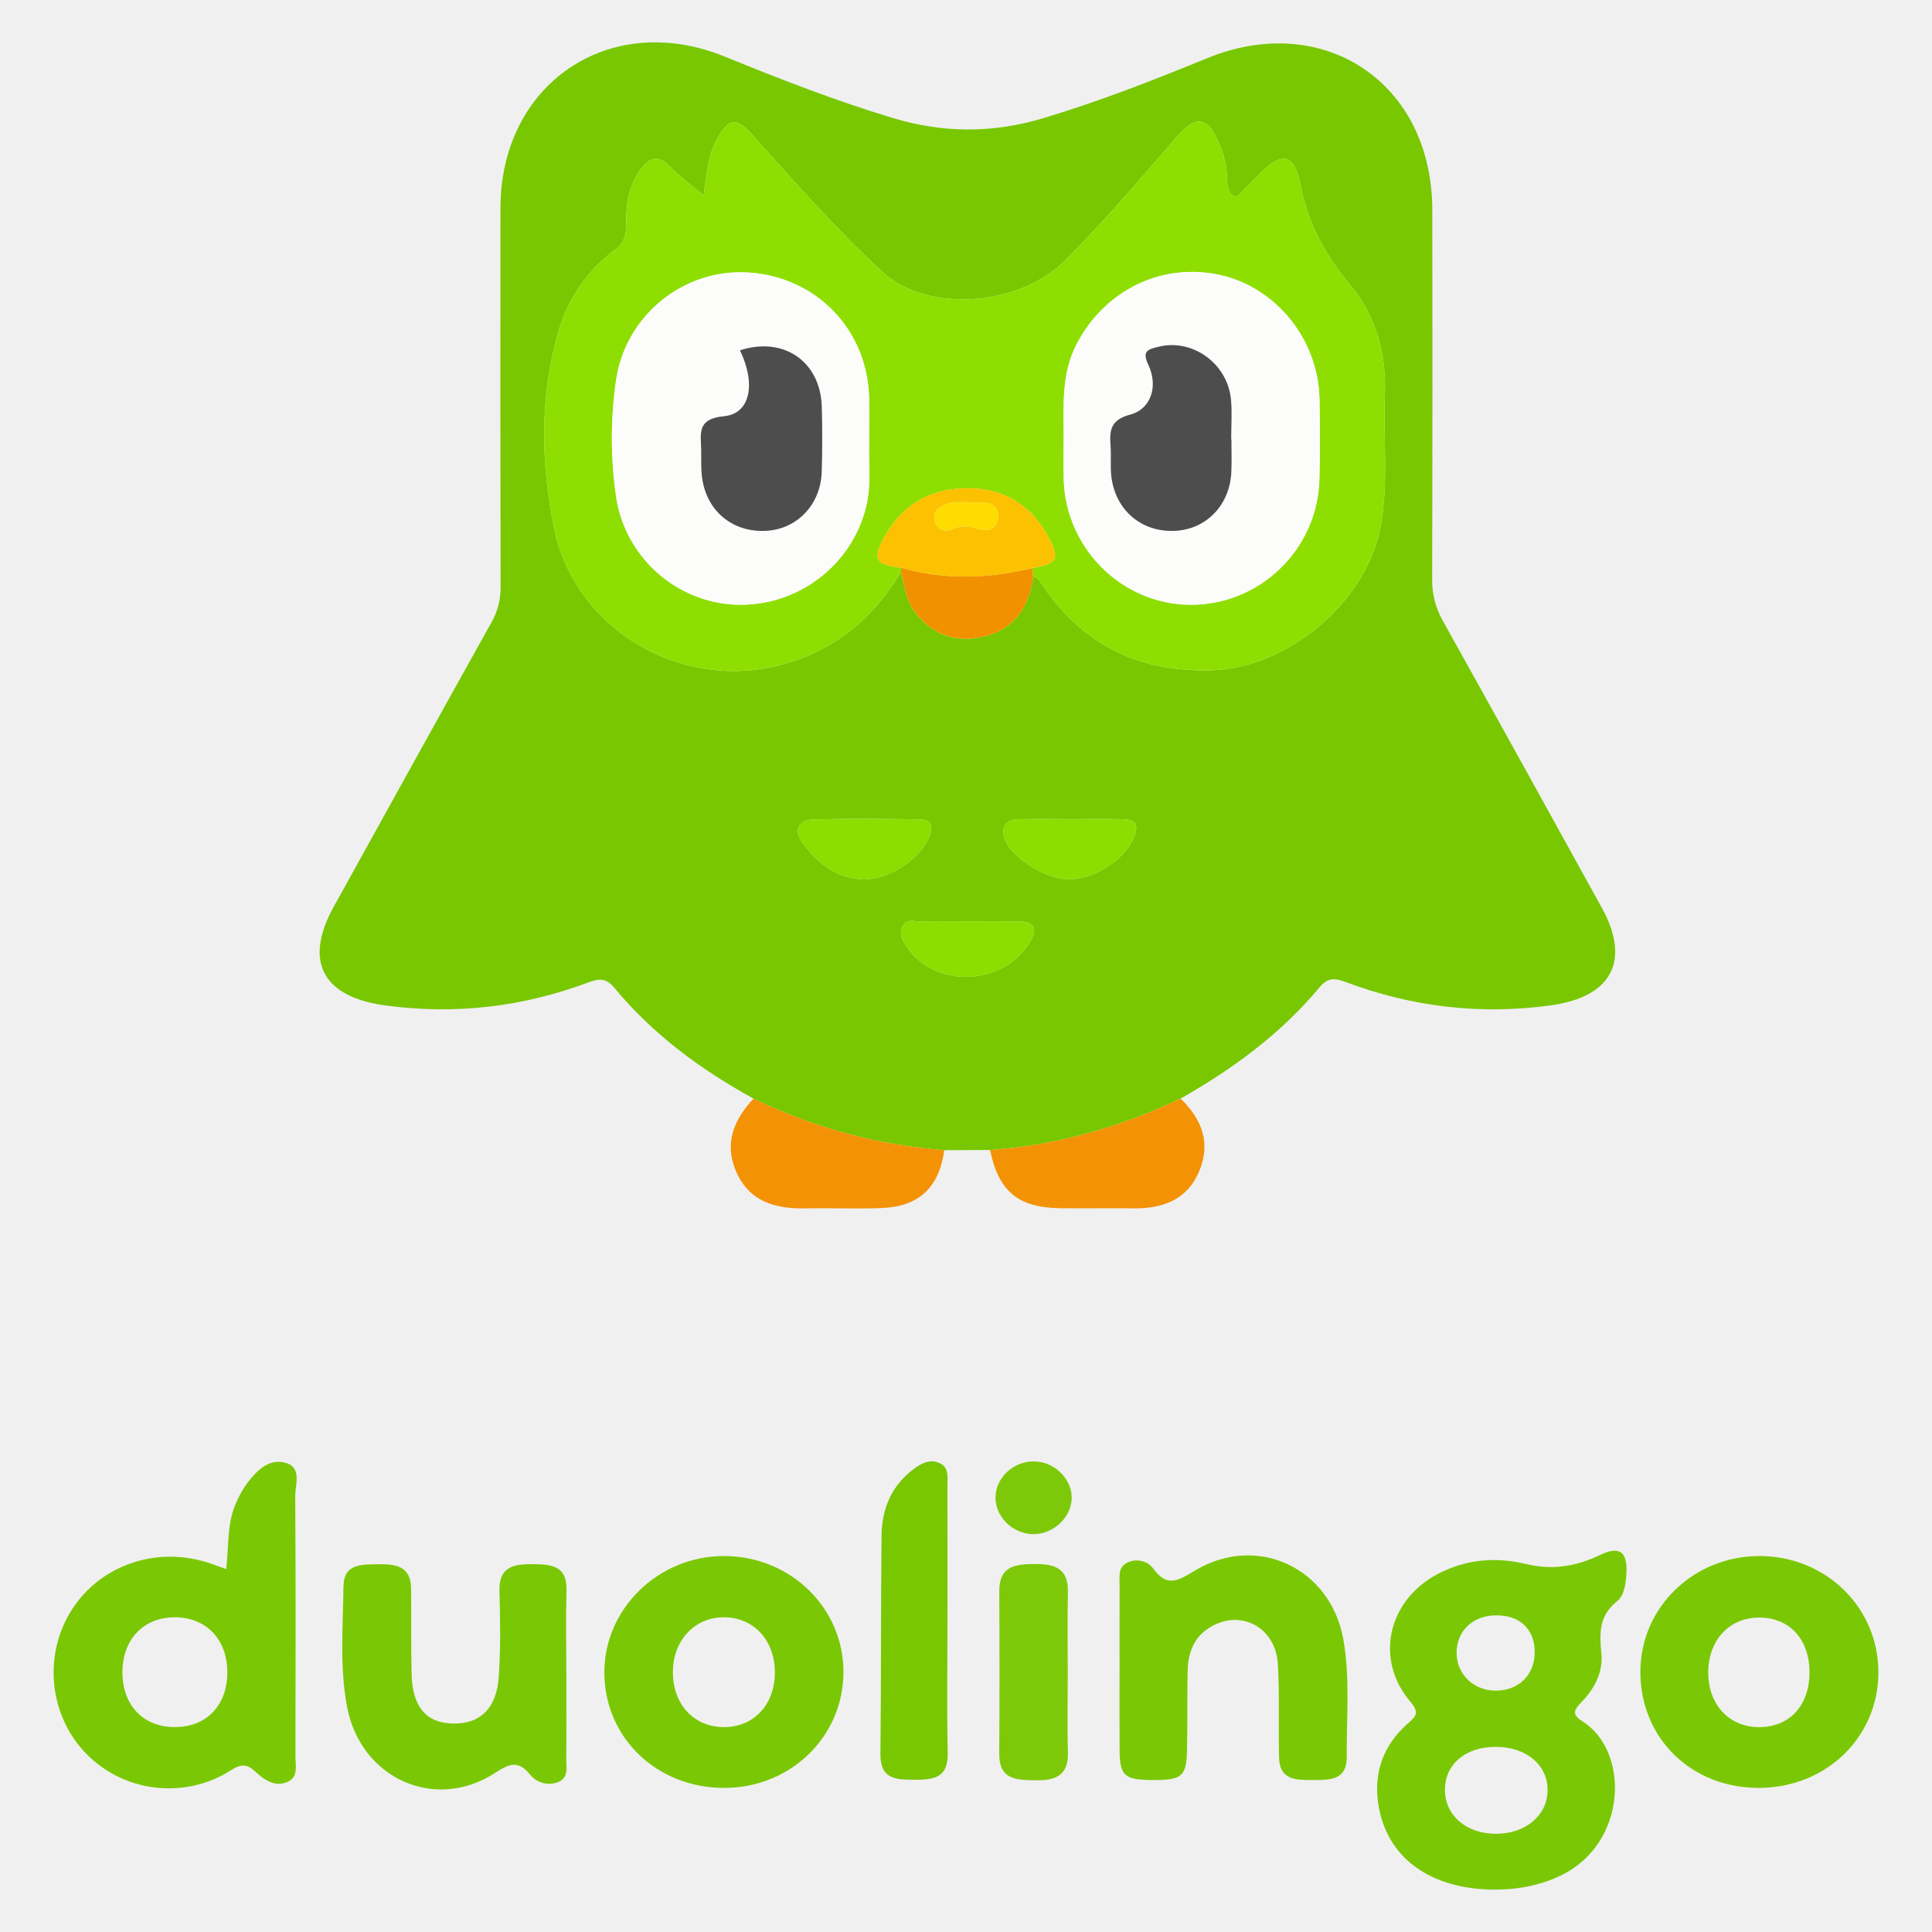
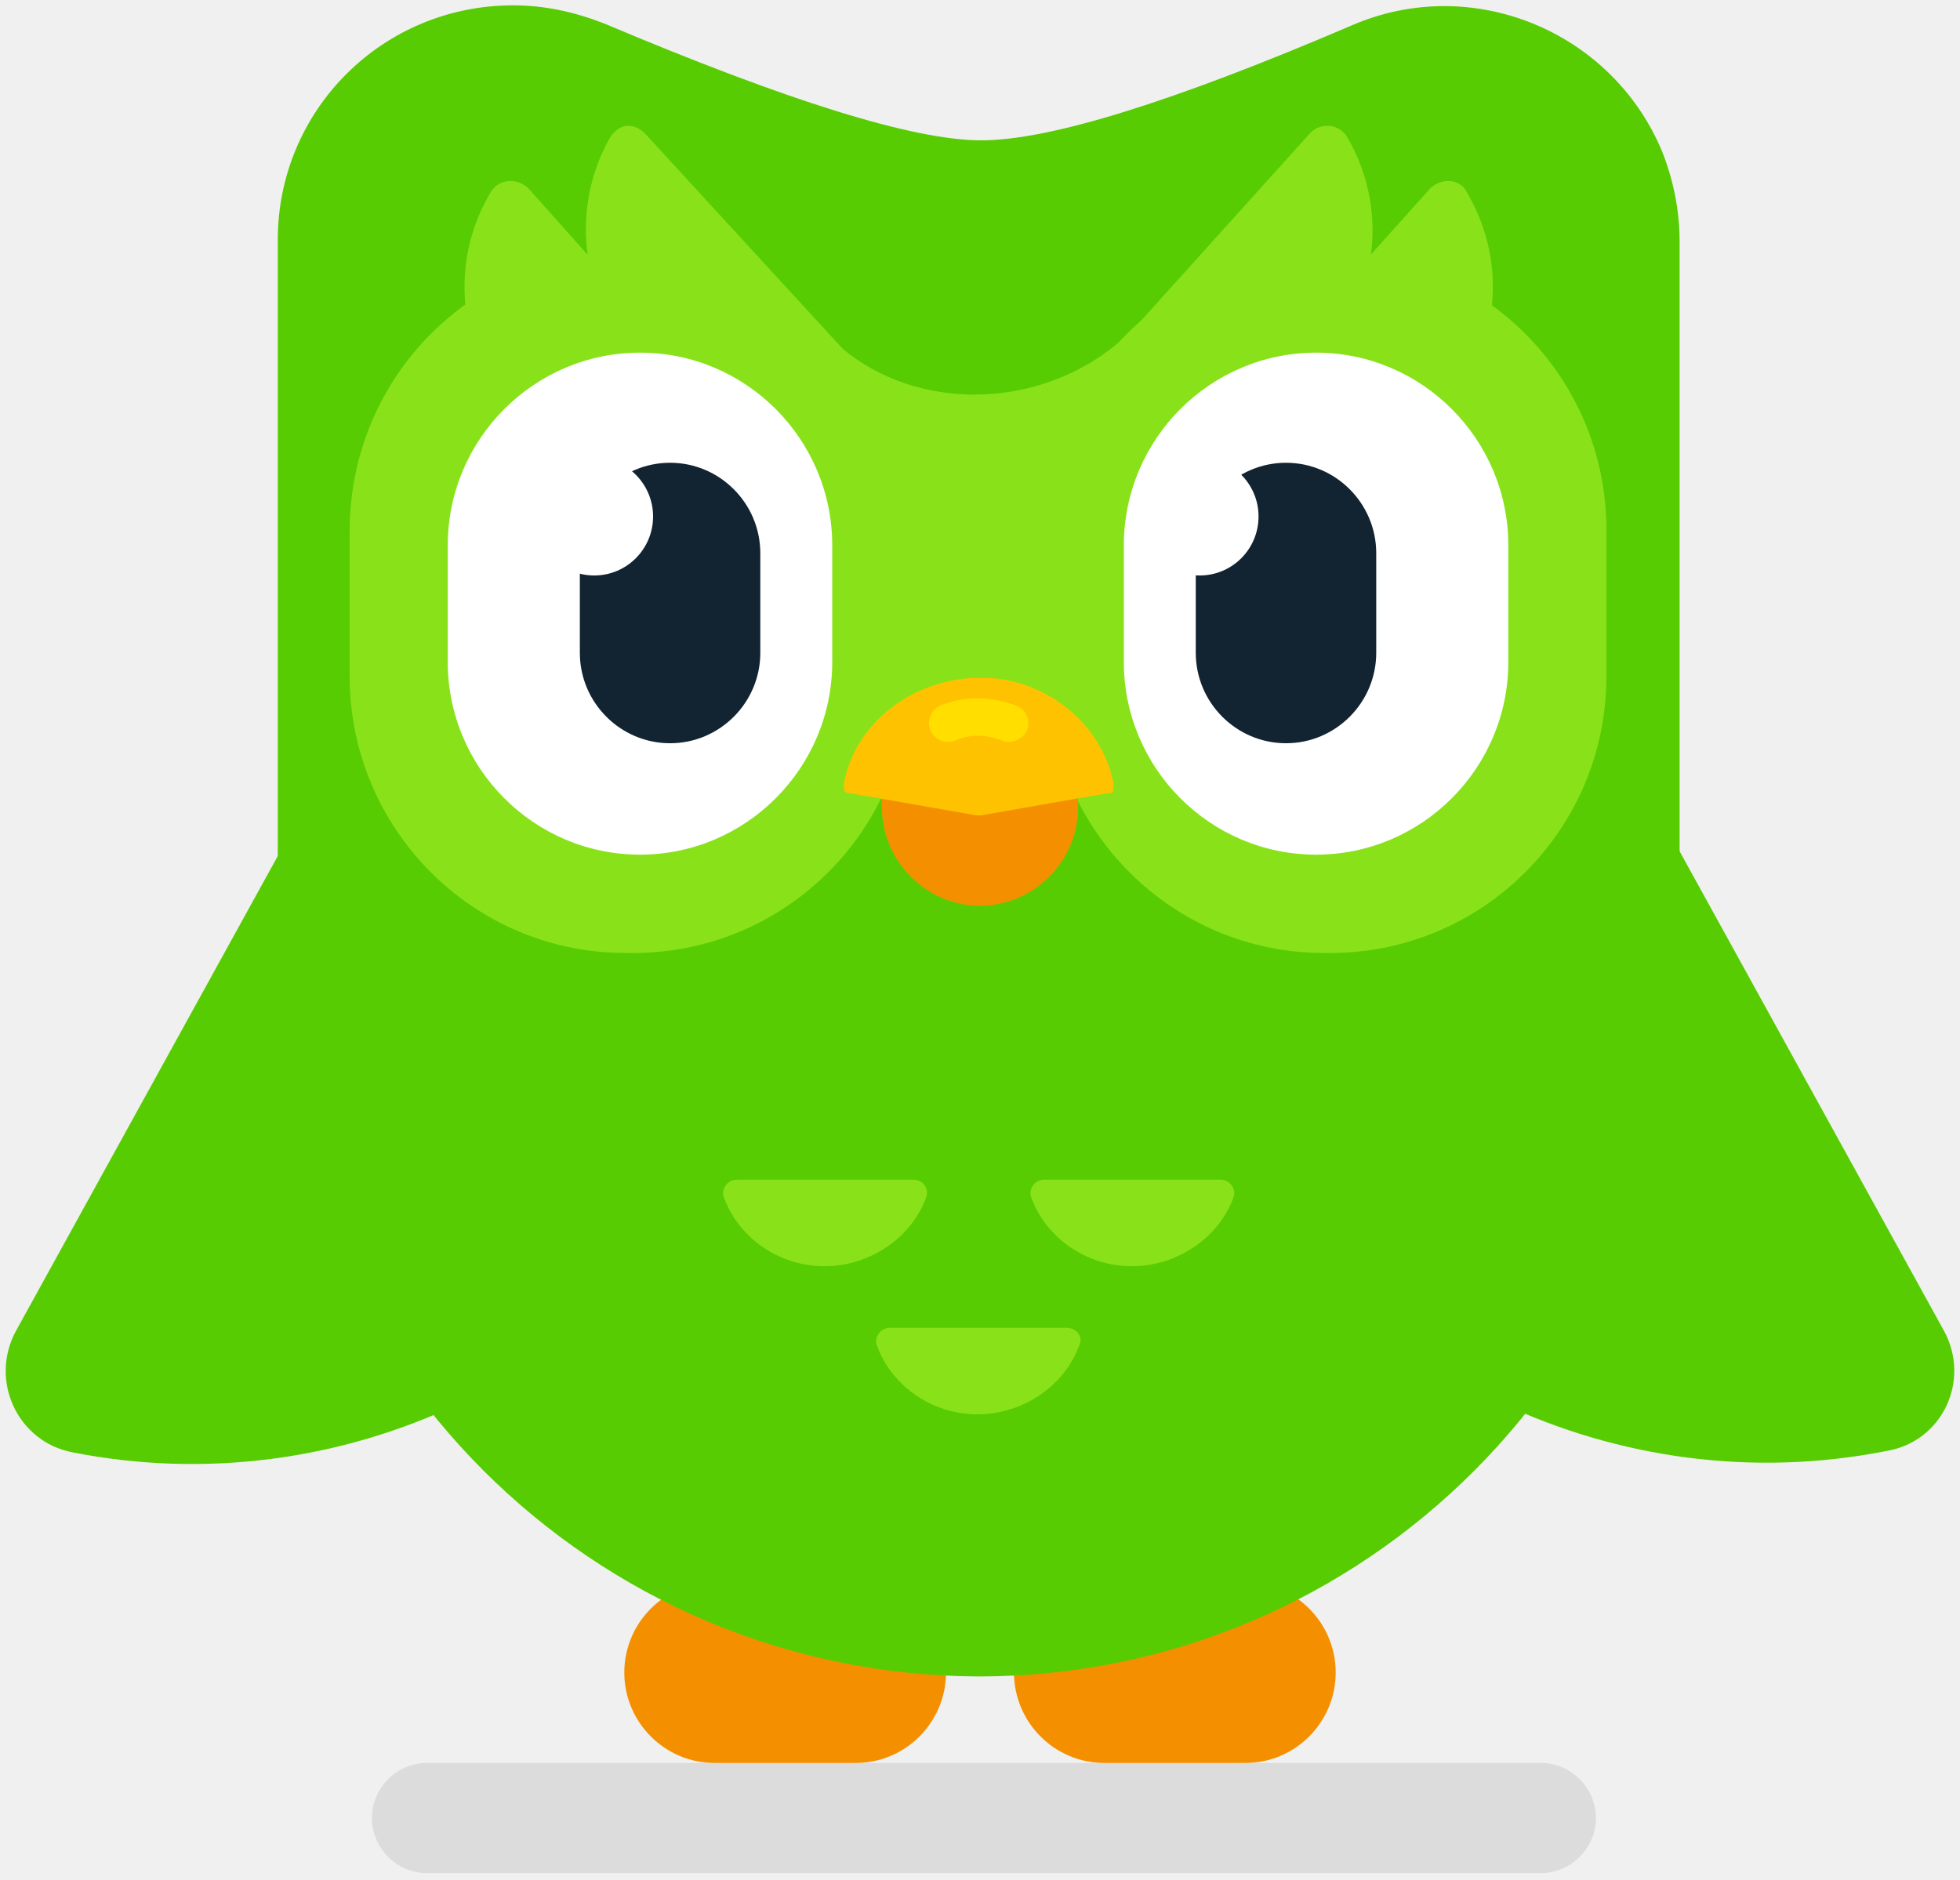
- <svg xmlns="http://www.w3.org/2000/svg" id="Layer_1" style="enable-background:new 0 0 250 250;" version="1.1" viewBox="0 0 250 250" xml:space="preserve">
-   <style type="text/css">
- 	.st0{fill-rule:evenodd;clip-rule:evenodd;fill:#78C701;}
- 	.st1{fill-rule:evenodd;clip-rule:evenodd;fill:#7AC805;}
- 	.st2{fill-rule:evenodd;clip-rule:evenodd;fill:#7AC804;}
- 	.st3{fill-rule:evenodd;clip-rule:evenodd;fill:#F39205;}
- 	.st4{fill-rule:evenodd;clip-rule:evenodd;fill:#7DC909;}
- 	.st5{fill-rule:evenodd;clip-rule:evenodd;fill:#8EDF01;}
- 	.st6{fill-rule:evenodd;clip-rule:evenodd;fill:#F29100;}
- 	.st7{fill-rule:evenodd;clip-rule:evenodd;fill:#8CDE00;}
- 	.st8{fill-rule:evenodd;clip-rule:evenodd;fill:#FCFDFB;}
- 	.st9{fill-rule:evenodd;clip-rule:evenodd;fill:#FCC100;}
- 	.st10{fill-rule:evenodd;clip-rule:evenodd;fill:#4D4D4D;}
- 	.st11{fill-rule:evenodd;clip-rule:evenodd;fill:#FEDC00;}
- </style>
-   <g>
-     <path class="st0" d="M128.11,148.806c-1.974,0.01-3.947,0.019-5.92,0.029   c-8.646-0.678-16.877-2.884-24.679-6.675c-6.83-3.746-13.024-8.309-18.016-14.34   c-1.045-1.262-1.943-1.226-3.32-0.71c-8.51,3.187-17.259,4.22-26.309,2.995   c-8.117-1.099-10.6-5.689-6.678-12.777c6.793-12.274,13.575-24.555,20.414-36.801   c0.812-1.456,1.182-2.883,1.177-4.547c-0.041-16.359-0.041-32.716-0.019-49.075   C64.78,10.793,78.908,1.251,93.794,7.327c7.142,2.914,14.312,5.705,21.71,7.936   c6.555,1.976,12.954,2.001,19.512,0.026c7.208-2.171,14.196-4.884,21.144-7.74   c15.11-6.211,29.142,3.169,29.176,19.543c0.036,15.957,0.03,31.914-0.018,47.871   c-0.007,1.979,0.447,3.696,1.408,5.419c6.885,12.338,13.718,24.704,20.543,37.074   c3.797,6.882,1.268,11.551-6.584,12.633c-9.152,1.262-17.999,0.205-26.601-3.032   c-1.393-0.523-2.289-0.56-3.333,0.695c-5.005,6.016-11.216,10.564-17.979,14.403   C144.949,145.848,136.768,148.211,128.11,148.806z M133.69,74.643   c0.691,0.103,0.937,0.681,1.272,1.173c5.209,7.659,12.419,11.151,21.697,10.926   c9.926-0.24,20.151-8.781,21.986-18.582c1.064-5.684,0.315-11.391,0.555-17.081   c0.219-5.186-1.096-10.137-4.349-14.04c-3.321-3.984-5.615-8.09-6.593-13.236   c-0.752-3.96-2.4-4.172-5.194-1.389c-0.64,0.638-1.246,1.312-1.922,1.908   c-0.486,0.429-0.895,1.41-1.622,0.96c-0.466-0.288-0.748-1.226-0.735-1.864   c0.03-1.751-0.374-3.372-1.055-4.949c-1.515-3.511-3.053-3.57-5.564-0.655   c-4.628,5.372-9.259,10.769-14.25,15.797c-6.11,6.155-17.941,6.869-23.684,1.603   C108.177,29.663,102.785,23.452,97.279,17.366c-1.964-2.17-2.963-2.116-4.441,0.504   c-1.34,2.378-1.44,5.07-1.785,7.399C89.593,24.038,88.038,22.952,86.764,21.599   c-1.588-1.684-2.794-1.171-3.913,0.362c-1.478,2.021-1.841,4.391-1.818,6.822   c0.013,1.357-0.13,2.525-1.355,3.441c-3.629,2.713-6.148,6.311-7.408,10.624   c-2.463,8.433-2.289,17.093-0.563,25.532c2.627,12.853,15.938,20.795,28.583,17.847   c7.269-1.695,12.498-5.921,16.285-12.174c0.515,1.699,0.623,3.516,1.738,5.036   c2.279,3.103,5.401,4.12,8.967,3.284C131.217,81.45,133.179,78.569,133.69,74.643z    M111.645,113.793c3.41,0.057,7.438-2.604,8.612-5.524c0.575-1.429,0.206-2.221-1.247-2.244   c-4.603-0.073-9.209-0.114-13.811,0.004c-1.952,0.049-2.468,1.5-1.439,2.924   C105.675,111.603,108.125,113.637,111.645,113.793z M138.688,105.988   c-2.301,0-4.605-0.05-6.905,0.016c-1.744,0.051-2.306,1.111-1.74,2.653   c0.884,2.412,5.499,5.193,8.329,5.135c3.536-0.071,7.486-2.816,8.48-5.729   c0.556-1.626-0.283-2.027-1.557-2.062C143.094,105.94,140.891,105.985,138.688,105.988z    M125.241,119.218c-2.003,0-4.005-0.038-6.007,0.017c-0.846,0.023-1.933-0.404-2.445,0.608   c-0.583,1.154,0.161,2.147,0.798,3.022c3.718,5.11,12.39,4.573,15.676-0.941   c1.001-1.681,0.668-2.668-1.414-2.695C129.647,119.201,127.443,119.222,125.241,119.218z" />
-     <path class="st1" d="M193.505,244.519c-8.467-0.005-14.151-4.17-15.167-11.167   c-0.592-4.079,0.713-7.559,3.765-10.269c1.145-1.017,1.629-1.43,0.368-2.92   c-4.628-5.466-2.885-13.097,3.589-16.498c3.628-1.906,7.509-2.225,11.417-1.28   c3.412,0.826,6.498,0.303,9.605-1.188c2.493-1.196,3.52-0.391,3.376,2.365   c-0.071,1.327-0.256,2.867-1.211,3.635c-2.361,1.899-2.288,4.14-2.024,6.824   c0.226,2.311-0.899,4.527-2.576,6.229c-0.972,0.983-1.296,1.603,0.099,2.474   c6.186,3.864,5.854,15.83-2.788,19.969C199.281,243.975,196.45,244.506,193.505,244.519z    M193.668,237.291c3.759-0.033,6.531-2.376,6.588-5.568   c0.061-3.322-2.766-5.701-6.745-5.681c-3.892,0.018-6.508,2.229-6.534,5.521   C186.951,234.919,189.76,237.324,193.668,237.291z M198.59,213.688   c-0.043-2.934-1.986-4.718-5.077-4.663c-2.976,0.052-5.027,2.033-5.028,4.855   c-0.001,2.751,2.176,4.867,5.025,4.887C196.539,218.789,198.636,216.693,198.59,213.688z" />
-     <path class="st2" d="M29.271,203.039c0.347-3.075,0.112-5.833,1.192-8.369   c0.426-1.002,0.953-1.997,1.612-2.86c1.184-1.554,2.732-3.056,4.759-2.556   c2.312,0.57,1.357,2.835,1.368,4.378c0.072,11.22,0.047,22.438,0.027,33.659   c-0.002,1.158,0.397,2.602-0.939,3.246c-1.416,0.685-2.778,0.025-3.855-0.94   c-1.082-0.969-1.757-1.679-3.468-0.577c-6.043,3.889-13.868,2.91-18.744-2.023   c-4.913-4.972-5.697-12.915-1.856-18.812c3.792-5.823,11.209-8.225,17.995-5.827   C27.916,202.552,28.467,202.752,29.271,203.039z M15.843,216.424   c0.007,4.258,2.72,7.071,6.809,7.061c4.086-0.011,6.775-2.837,6.765-7.107   c-0.011-4.254-2.749-7.108-6.812-7.1C18.552,209.284,15.836,212.156,15.843,216.424z" />
-     <path class="st1" d="M93.787,231.355c-8.747,0.043-15.554-6.463-15.585-14.896   c-0.03-8.289,6.999-15.133,15.515-15.108c8.626,0.024,15.509,6.781,15.424,15.143   C109.056,224.776,102.303,231.314,93.787,231.355z M100.268,216.382   c-0.013-4.122-2.727-7.072-6.539-7.106c-3.901-0.034-6.739,3.08-6.655,7.3   c0.082,4.108,2.841,6.952,6.702,6.91C97.609,223.443,100.281,220.519,100.268,216.382z" />
-     <path class="st1" d="M227.503,231.353c-8.763-0.033-15.306-6.534-15.238-15.142   c0.065-8.242,6.889-14.845,15.363-14.86c8.63-0.017,15.458,6.658,15.435,15.085   C243.039,224.86,236.232,231.387,227.503,231.353z M234.148,216.465   c0.025-4.263-2.491-7.085-6.376-7.15c-3.868-0.064-6.621,2.755-6.722,6.885   c-0.103,4.277,2.629,7.293,6.601,7.291C231.551,223.487,234.124,220.704,234.148,216.465z" />
-     <path class="st2" d="M144.868,215.925c0-3.613-0.01-7.226,0.006-10.838   c0.005-1.077-0.247-2.301,1.037-2.9c1.27-0.593,2.656-0.127,3.296,0.76   c1.872,2.6,3.345,1.518,5.496,0.24c8.006-4.752,17.449-0.268,19.11,8.877   c0.922,5.081,0.405,10.212,0.456,15.319c0.029,2.899-2.116,2.966-4.223,2.953   c-2.148-0.013-4.473,0.161-4.541-2.955c-0.089-4.011,0.081-8.035-0.15-12.036   c-0.287-4.952-5.107-7.296-9.086-4.572c-1.926,1.32-2.544,3.303-2.589,5.486   c-0.072,3.41-0.006,6.824-0.079,10.234c-0.073,3.402-0.679,3.873-4.548,3.842   c-3.564-0.027-4.15-0.548-4.179-3.873C144.846,222.95,144.868,219.438,144.868,215.925z" />
-     <path class="st1" d="M73.285,216.95c0.003,3.509,0.027,7.02-0.012,10.529   c-0.013,1.15,0.37,2.597-1.097,3.142c-1.326,0.492-2.751,0.04-3.581-0.979   c-1.55-1.907-2.68-1.434-4.533-0.227c-7.768,5.06-17.381,0.721-19.144-8.512   c-0.987-5.166-0.538-10.401-0.473-15.605c0.039-3.072,2.464-2.842,4.609-2.885   c2.217-0.044,4.104,0.311,4.14,3.096c0.047,3.709-0.023,7.422,0.068,11.129   c0.103,4.187,1.858,6.262,5.21,6.383c3.549,0.13,5.775-1.875,6.062-5.986   c0.258-3.692,0.199-7.419,0.092-11.124c-0.091-3.201,1.829-3.525,4.3-3.509   c2.405,0.016,4.469,0.158,4.379,3.418C73.205,209.526,73.283,213.239,73.285,216.95z" />
-     <path class="st0" d="M122.602,209.719c-0.001,5.716-0.088,11.433,0.033,17.146   c0.067,3.265-1.906,3.439-4.33,3.434c-2.382-0.004-4.419-0.059-4.379-3.357   c0.114-9.425,0.042-18.85,0.148-28.273c0.039-3.459,1.315-6.472,4.188-8.599   c0.972-0.72,2.117-1.326,3.352-0.732c1.237,0.595,0.98,1.855,0.983,2.935   C122.61,198.088,122.602,203.902,122.602,209.719z" />
-     <path class="st3" d="M97.511,142.16c7.802,3.791,16.034,5.997,24.679,6.675   c-0.687,4.837-3.264,7.295-8.108,7.484c-3.289,0.128-6.586-0.018-9.878,0.043   c-3.852,0.071-7.191-0.836-8.91-4.681C93.649,148.002,94.938,144.907,97.511,142.16z" />
-     <path class="st3" d="M128.11,148.806c8.657-0.595,16.839-2.958,24.662-6.649   c2.762,2.67,3.965,5.784,2.367,9.48c-1.614,3.737-4.82,4.774-8.6,4.722   c-3.102-0.044-6.205,0.025-9.307-0.016C131.734,156.27,129.236,154.185,128.11,148.806z" />
-     <path class="st4" d="M138.169,216.52c0,3.401-0.08,6.804,0.023,10.201   c0.094,3.052-1.636,3.693-4.199,3.65c-2.438-0.04-4.717-0.032-4.693-3.453   c0.05-7.001,0.044-14.003,0.005-21.004c-0.019-3.331,2.119-3.511,4.646-3.531   c2.579-0.02,4.304,0.604,4.236,3.635C138.11,209.517,138.169,213.019,138.169,216.52z" />
-     <path class="st4" d="M133.62,198.516c-2.616-0.068-4.836-2.273-4.803-4.765   c0.037-2.628,2.458-4.791,5.193-4.639c2.62,0.145,4.779,2.408,4.661,4.881   C138.553,196.469,136.189,198.585,133.62,198.516z" />
-     <path class="st5" d="M116.575,74.052c-3.787,6.253-9.016,10.479-16.285,12.174   c-12.646,2.949-25.957-4.994-28.583-17.847c-1.726-8.439-1.9-17.099,0.563-25.532   c1.26-4.313,3.779-7.911,7.408-10.624c1.225-0.916,1.368-2.083,1.355-3.441   c-0.023-2.431,0.339-4.801,1.818-6.822c1.119-1.533,2.325-2.046,3.913-0.362   c1.274,1.353,2.83,2.439,4.29,3.669c0.345-2.328,0.444-5.02,1.785-7.399   c1.478-2.62,2.477-2.674,4.441-0.504c5.505,6.086,10.898,12.297,16.953,17.849   c5.742,5.266,17.573,4.551,23.684-1.603c4.991-5.027,9.622-10.425,14.25-15.797   c2.512-2.915,4.05-2.856,5.564,0.655c0.681,1.577,1.085,3.197,1.055,4.949   c-0.013,0.638,0.27,1.575,0.735,1.864c0.728,0.45,1.136-0.531,1.622-0.96   c0.676-0.596,1.282-1.27,1.922-1.908c2.794-2.783,4.442-2.571,5.194,1.389   c0.978,5.146,3.272,9.252,6.593,13.236c3.253,3.903,4.567,8.854,4.349,14.04   c-0.239,5.69,0.509,11.397-0.555,17.081c-1.835,9.801-12.06,18.342-21.986,18.582   c-9.278,0.225-16.488-3.268-21.697-10.926c-0.335-0.492-0.58-1.07-1.272-1.172   c-0.034-0.38-0.066-0.76-0.099-1.141c3.134-0.504,3.574-1.156,2.182-3.808   c-2.166-4.121-5.556-6.442-10.323-6.516c-4.963-0.076-8.689,2.064-11.055,6.384   c-1.542,2.818-1.056,3.542,2.2,3.895C116.624,73.657,116.617,73.855,116.575,74.052z    M112.465,57.65c0-2.697,0.049-4.503-0.008-6.305C112.184,42.619,105.625,35.854,96.901,35.267   c-8.36-0.562-15.958,5.495-17.184,13.949c-0.719,4.966-0.719,10.011-0.007,14.977   c1.136,7.908,7.853,13.813,15.639,14.055c7.878,0.243,14.944-5.122,16.754-12.799   C112.776,62.59,112.389,59.656,112.465,57.65z M137.636,56.493   c0,1.804-0.03,3.609,0.006,5.413c0.181,8.963,7.454,16.251,16.297,16.349   c9.009,0.101,16.533-7.111,16.789-16.178c0.1-3.505,0.085-7.018,0.008-10.524   c-0.166-7.584-5.571-14.299-12.739-15.938c-7.539-1.723-14.969,1.865-18.639,8.835   C137.331,48.3,137.636,52.399,137.636,56.493z" />
-     <path class="st6" d="M133.591,73.502c0.032,0.381,0.065,0.761,0.099,1.141   c-0.511,3.925-2.473,6.806-6.409,7.729c-3.565,0.835-6.688-0.182-8.967-3.284   c-1.115-1.52-1.224-3.337-1.738-5.036c0.042-0.197,0.049-0.396,0.02-0.595   C122.256,75.089,127.921,74.879,133.591,73.502z" />
-     <path class="st7" d="M111.645,113.793c-3.52-0.155-5.971-2.19-7.885-4.84   c-1.028-1.424-0.512-2.875,1.439-2.924c4.602-0.118,9.208-0.077,13.811-0.004   c1.453,0.023,1.822,0.815,1.247,2.244C119.083,111.188,115.056,113.85,111.645,113.793z" />
-     <path class="st7" d="M138.688,105.986c2.203-0.001,4.406-0.045,6.606,0.016   c1.273,0.035,2.112,0.437,1.557,2.062c-0.993,2.912-4.943,5.658-8.48,5.729   c-2.83,0.058-7.445-2.723-8.329-5.135c-0.565-1.542-0.004-2.603,1.74-2.653   C134.082,105.938,136.387,105.988,138.688,105.986z" />
-     <path class="st7" d="M125.241,119.219c2.202,0.003,4.405-0.019,6.607,0.01   c2.082,0.027,2.415,1.015,1.414,2.695c-3.286,5.514-11.958,6.051-15.676,0.941   c-0.637-0.875-1.38-1.868-0.798-3.022c0.513-1.013,1.6-0.585,2.445-0.608   C121.236,119.18,123.238,119.218,125.241,119.219z" />
-     <path class="st8" d="M112.465,57.65c-0.076,2.005,0.312,4.939-0.361,7.797   c-1.81,7.678-8.876,13.042-16.754,12.799c-7.787-0.241-14.503-6.146-15.639-14.055   c-0.712-4.965-0.712-10.01,0.007-14.977c1.226-8.454,8.823-14.512,17.184-13.949   C105.625,35.854,112.184,42.619,112.456,51.345C112.514,53.147,112.465,54.953,112.465,57.65z    M95.749,45.332c2.089,4.304,1.374,8.209-2.071,8.53c-3.549,0.33-2.979,2.266-2.942,4.376   c0.022,1.302-0.055,2.629,0.164,3.902c0.727,4.226,4.129,6.833,8.37,6.54   c3.939-0.272,6.923-3.425,7.06-7.608c0.09-2.808,0.086-5.623,0.008-8.431   C106.175,46.77,101.397,43.498,95.749,45.332z" />
-     <path class="st8" d="M137.64,56.494c-0.004-4.095-0.309-8.194,1.718-12.043   c3.67-6.971,11.1-10.559,18.639-8.835c7.168,1.639,12.573,8.353,12.739,15.938   c0.077,3.506,0.092,7.019-0.008,10.524c-0.256,9.067-7.78,16.278-16.789,16.178   c-8.843-0.098-16.116-7.386-16.297-16.349C137.605,60.102,137.636,58.297,137.64,56.494z    M159.344,56.842c-0.01,0-0.02,0-0.029,0c0-1.703,0.125-3.418-0.025-5.108   c-0.416-4.701-5.018-7.983-9.422-6.851c-1.309,0.337-2.139,0.5-1.273,2.324   c1.318,2.782,0.331,5.741-2.348,6.445c-2.552,0.67-2.692,2.05-2.538,4.055   c0.099,1.296-0.054,2.616,0.095,3.904c0.502,4.388,3.878,7.267,8.196,7.082   c4.093-0.174,7.151-3.338,7.334-7.642C159.395,59.65,159.344,58.246,159.344,56.842z" />
-     <path class="st9" d="M133.591,73.502c-5.67,1.377-11.335,1.586-16.996-0.045   c-3.256-0.352-3.742-1.077-2.2-3.894c2.365-4.32,6.092-6.461,11.055-6.384   c4.768,0.073,8.157,2.394,10.323,6.516C137.165,72.346,136.725,72.998,133.591,73.502z    M125.31,65.065c-0.001-0.031-0.001-0.062-0.001-0.093c-0.89,0.041-1.823-0.075-2.653,0.167   c-1.083,0.316-2.066,1.056-1.695,2.371c0.338,1.199,1.484,1.359,2.439,0.92   c1.331-0.61,2.486-0.118,3.737,0.122c0.967,0.186,1.786-0.225,1.978-1.31   c0.201-1.137-0.215-1.989-1.436-2.157C126.903,64.979,126.101,65.065,125.31,65.065z" />
-     <path class="st10" d="M95.749,45.332c5.648-1.834,10.426,1.438,10.588,7.309   c0.078,2.809,0.082,5.623-0.008,8.431c-0.137,4.183-3.121,7.336-7.06,7.608   c-4.24,0.293-7.643-2.314-8.37-6.54c-0.219-1.272-0.142-2.6-0.164-3.902   c-0.037-2.11-0.607-4.046,2.942-4.376C97.123,53.541,97.838,49.636,95.749,45.332z" />
-     <path class="st10" d="M159.344,56.842c0,1.403,0.051,2.808-0.01,4.209   c-0.183,4.304-3.241,7.468-7.334,7.642c-4.318,0.184-7.694-2.694-8.196-7.082   c-0.148-1.288,0.004-2.607-0.095-3.904c-0.154-2.005-0.014-3.385,2.538-4.055   c2.679-0.704,3.666-3.664,2.348-6.445c-0.865-1.824-0.035-1.987,1.273-2.324   c4.403-1.133,9.006,2.15,9.422,6.851c0.15,1.69,0.025,3.405,0.025,5.108   C159.324,56.842,159.334,56.842,159.344,56.842z" />
-     <path class="st11" d="M125.31,65.065c0.79,0,1.593-0.086,2.369,0.019   c1.221,0.168,1.637,1.02,1.436,2.157c-0.191,1.085-1.011,1.496-1.978,1.31   c-1.251-0.24-2.406-0.732-3.737-0.122c-0.955,0.439-2.102,0.279-2.439-0.92   c-0.371-1.315,0.612-2.054,1.695-2.371c0.83-0.242,1.764-0.126,2.653-0.167   C125.31,65.002,125.31,65.034,125.31,65.065z" />
-   </g>
+ <svg xmlns="http://www.w3.org/2000/svg" viewBox="0 0 170 163" fill="none">
+   <path fill-rule="evenodd" clip-rule="evenodd" d="M54.149 145.069C54.149 140.749 57.665 137.225 61.975 137.225H74.225C78.535 137.225 82.051 140.749 82.051 145.069C82.051 149.389 78.535 152.913 74.225 152.913H61.975C57.665 152.913 54.149 149.389 54.149 145.069Z" fill="#F49000" />
+   <path fill-rule="evenodd" clip-rule="evenodd" d="M87.949 145.069C87.949 140.749 91.465 137.225 95.775 137.225H108.025C112.335 137.225 115.851 140.749 115.851 145.069C115.851 149.389 112.335 152.913 108.025 152.913H95.775C91.465 152.913 87.949 149.389 87.949 145.069Z" fill="#F49000" />
+   <path d="M1.407 115.397L45.529 35.364C47.911 31.157 53.695 30.475 56.985 33.999C72.977 51.166 76.153 77.199 64.584 98.345C53.015 119.49 29.309 130.517 6.285 125.97C1.521 125.06 -0.974 119.717 1.407 115.397Z" fill="#58CC02" />
+   <path d="M168.593 115.397L124.471 35.364C122.089 31.044 116.305 30.361 112.902 33.886C96.909 51.052 93.734 77.086 105.303 98.231C116.872 119.376 140.577 130.404 163.602 125.856C168.479 125.06 170.974 119.717 168.593 115.397Z" fill="#58CC02" />
+   <path fill-rule="evenodd" clip-rule="evenodd" d="M52.448 2.054C68.327 8.761 79.215 12.172 85.113 12.172C91.011 12.172 101.673 8.875 117.325 2.168C127.647 -2.266 139.67 2.622 144.093 12.968C145.114 15.469 145.681 18.197 145.681 20.926V84.475C145.681 118.126 118.46 145.41 84.887 145.41C51.313 145.296 24.092 118.126 24.092 84.475V20.812C24.092 9.557 33.166 0.462 44.508 0.462C47.23 0.462 49.839 1.031 52.448 2.054Z" fill="#58CC02" />
+   <path d="M80.35 103.801C80.576 103.005 80.009 102.323 79.216 102.323H63.903C63.109 102.323 62.542 103.119 62.769 103.801C64.017 107.325 67.533 109.826 71.503 109.826C75.472 109.826 79.102 107.325 80.35 103.801ZM105.87 102.323H90.558C89.764 102.323 89.197 103.119 89.424 103.801C90.671 107.325 94.187 109.826 98.157 109.826C102.127 109.826 105.756 107.325 107.004 103.801C107.231 103.119 106.664 102.323 105.87 102.323ZM92.486 115.17H77.174C76.38 115.17 75.813 115.965 76.04 116.647C77.287 120.172 80.803 122.673 84.773 122.673C88.743 122.673 92.373 120.172 93.62 116.647C93.96 115.965 93.393 115.17 92.486 115.17Z" fill="#89E219" />
+   <path d="M55.964 11.603L74.338 31.612C75.359 32.635 74.905 34.34 73.658 35.022C67.306 37.864 59.82 36.273 55.056 30.93C50.293 25.586 49.499 17.97 52.901 11.944C53.695 10.694 54.943 10.58 55.964 11.603Z" fill="#89E219" />
+   <path fill-rule="evenodd" clip-rule="evenodd" d="M71.843 29.111C78.535 35.932 90.331 35.932 97.703 29.111C105.076 22.29 96.569 68.673 96.569 68.445C96.569 68.445 92.599 68.332 84.66 68.445C82.505 68.445 78.648 68.445 73.204 68.445C67.873 37.751 67.419 24.563 71.843 29.111Z" fill="#89E219" />
+   <path d="M45.869 16.378L63.79 36.5C64.811 37.523 64.357 39.228 63.109 39.91C56.758 42.753 49.272 41.161 44.508 35.818C39.744 30.475 38.95 22.858 42.467 16.833C43.147 15.468 44.848 15.355 45.869 16.378Z" fill="#89E219" />
+   <path fill-rule="evenodd" clip-rule="evenodd" d="M54.262 21.949H54.943C68.213 21.949 78.875 32.749 78.875 45.936V58.669C78.875 71.97 68.1 82.656 54.943 82.656H54.262C40.992 82.656 30.33 71.856 30.33 58.669V46.05C30.33 32.749 40.992 21.949 54.262 21.949Z" fill="#89E219" />
+   <path d="M113.583 11.603L95.548 31.612C94.528 32.635 94.981 34.34 96.229 35.022C102.581 37.864 110.067 36.273 114.83 30.93C119.594 25.586 120.388 17.97 116.872 11.944C116.191 10.694 114.49 10.58 113.583 11.603Z" fill="#89E219" />
+   <path d="M124.017 16.378L105.983 36.5C104.962 37.523 105.416 39.228 106.664 39.91C113.015 42.753 120.501 41.161 125.265 35.818C130.029 30.475 130.823 22.858 127.307 16.833C126.74 15.468 125.038 15.355 124.017 16.378Z" fill="#89E219" />
+   <path fill-rule="evenodd" clip-rule="evenodd" d="M114.717 21.949H115.397C128.668 21.949 139.33 32.749 139.33 45.936V58.669C139.33 71.97 128.554 82.656 115.397 82.656H114.83C101.673 82.656 91.011 71.97 90.898 58.782L90.785 46.05C90.671 32.749 101.333 21.949 114.717 21.949C114.603 21.949 114.717 21.949 114.717 21.949Z" fill="#89E219" />
+   <path fill-rule="evenodd" clip-rule="evenodd" d="M85 58.782C89.65 58.782 93.507 62.648 93.507 67.308V70.037C93.507 74.698 89.65 78.563 85 78.563C80.35 78.563 76.493 74.698 76.493 70.037V67.308C76.493 62.648 80.35 58.782 85 58.782Z" fill="#F49000" />
+   <path d="M73.204 67.877C74.225 62.648 79.215 58.782 85.113 58.782C90.671 58.782 95.548 62.761 96.569 67.877V68.332C96.569 68.673 96.456 68.9 96.115 68.786L85.113 70.719C84.886 70.719 84.886 70.719 84.66 70.719L73.658 68.786C73.317 68.786 73.204 68.673 73.204 68.332V67.877Z" fill="#FFC200" />
+   <path d="M87.495 64.353C87.268 64.353 87.155 64.353 86.928 64.239C85.454 63.671 84.093 63.671 82.845 64.239C81.938 64.58 81.03 64.125 80.69 63.33C80.35 62.42 80.803 61.511 81.597 61.17C83.639 60.374 85.794 60.374 88.062 61.17C88.97 61.511 89.423 62.42 89.083 63.33C88.856 63.898 88.176 64.353 87.495 64.353Z" fill="#FFDE00" />
+   <path fill-rule="evenodd" clip-rule="evenodd" d="M55.51 30.588C64.697 30.588 72.183 38.092 72.183 47.3V57.418C72.183 66.626 64.697 74.129 55.51 74.129C46.323 74.129 38.837 66.626 38.837 57.418V47.3C38.837 38.092 46.323 30.588 55.51 30.588Z" fill="white" />
+   <path fill-rule="evenodd" clip-rule="evenodd" d="M58.119 40.138C62.429 40.138 65.945 43.662 65.945 47.982V56.622C65.945 60.942 62.429 64.466 58.119 64.466C53.809 64.466 50.293 60.942 50.293 56.622V47.982C50.293 43.662 53.809 40.138 58.119 40.138Z" fill="#122431" />
+   <path d="M51.54 49.915C54.359 49.915 56.644 47.624 56.644 44.799C56.644 41.974 54.359 39.683 51.54 39.683C48.721 39.683 46.436 41.974 46.436 44.799C46.436 47.624 48.721 49.915 51.54 49.915Z" fill="white" />
+   <path fill-rule="evenodd" clip-rule="evenodd" d="M114.15 30.588C123.337 30.588 130.823 38.092 130.823 47.3V57.418C130.823 66.626 123.337 74.129 114.15 74.129C104.962 74.129 97.477 66.626 97.477 57.418V47.3C97.477 38.092 104.962 30.588 114.15 30.588Z" fill="white" />
+   <path fill-rule="evenodd" clip-rule="evenodd" d="M111.541 40.138C115.851 40.138 119.367 43.662 119.367 47.982V56.622C119.367 60.942 115.851 64.466 111.541 64.466C107.231 64.466 103.715 60.942 103.715 56.622V47.982C103.715 43.662 107.231 40.138 111.541 40.138Z" fill="#122431" />
+   <path d="M104.055 49.915C106.874 49.915 109.159 47.624 109.159 44.799C109.159 41.974 106.874 39.683 104.055 39.683C101.236 39.683 98.951 41.974 98.951 44.799C98.951 47.624 101.236 49.915 104.055 49.915Z" fill="white" />
+   <path opacity="0.3" fill-rule="evenodd" clip-rule="evenodd" d="M37.022 152.913H133.658C136.267 152.913 138.422 155.073 138.422 157.688C138.422 160.303 136.267 162.463 133.658 162.463H37.022C34.413 162.463 32.258 160.303 32.258 157.688C32.258 155.073 34.413 152.913 37.022 152.913Z" fill="#AFAFAF" />
</svg>
